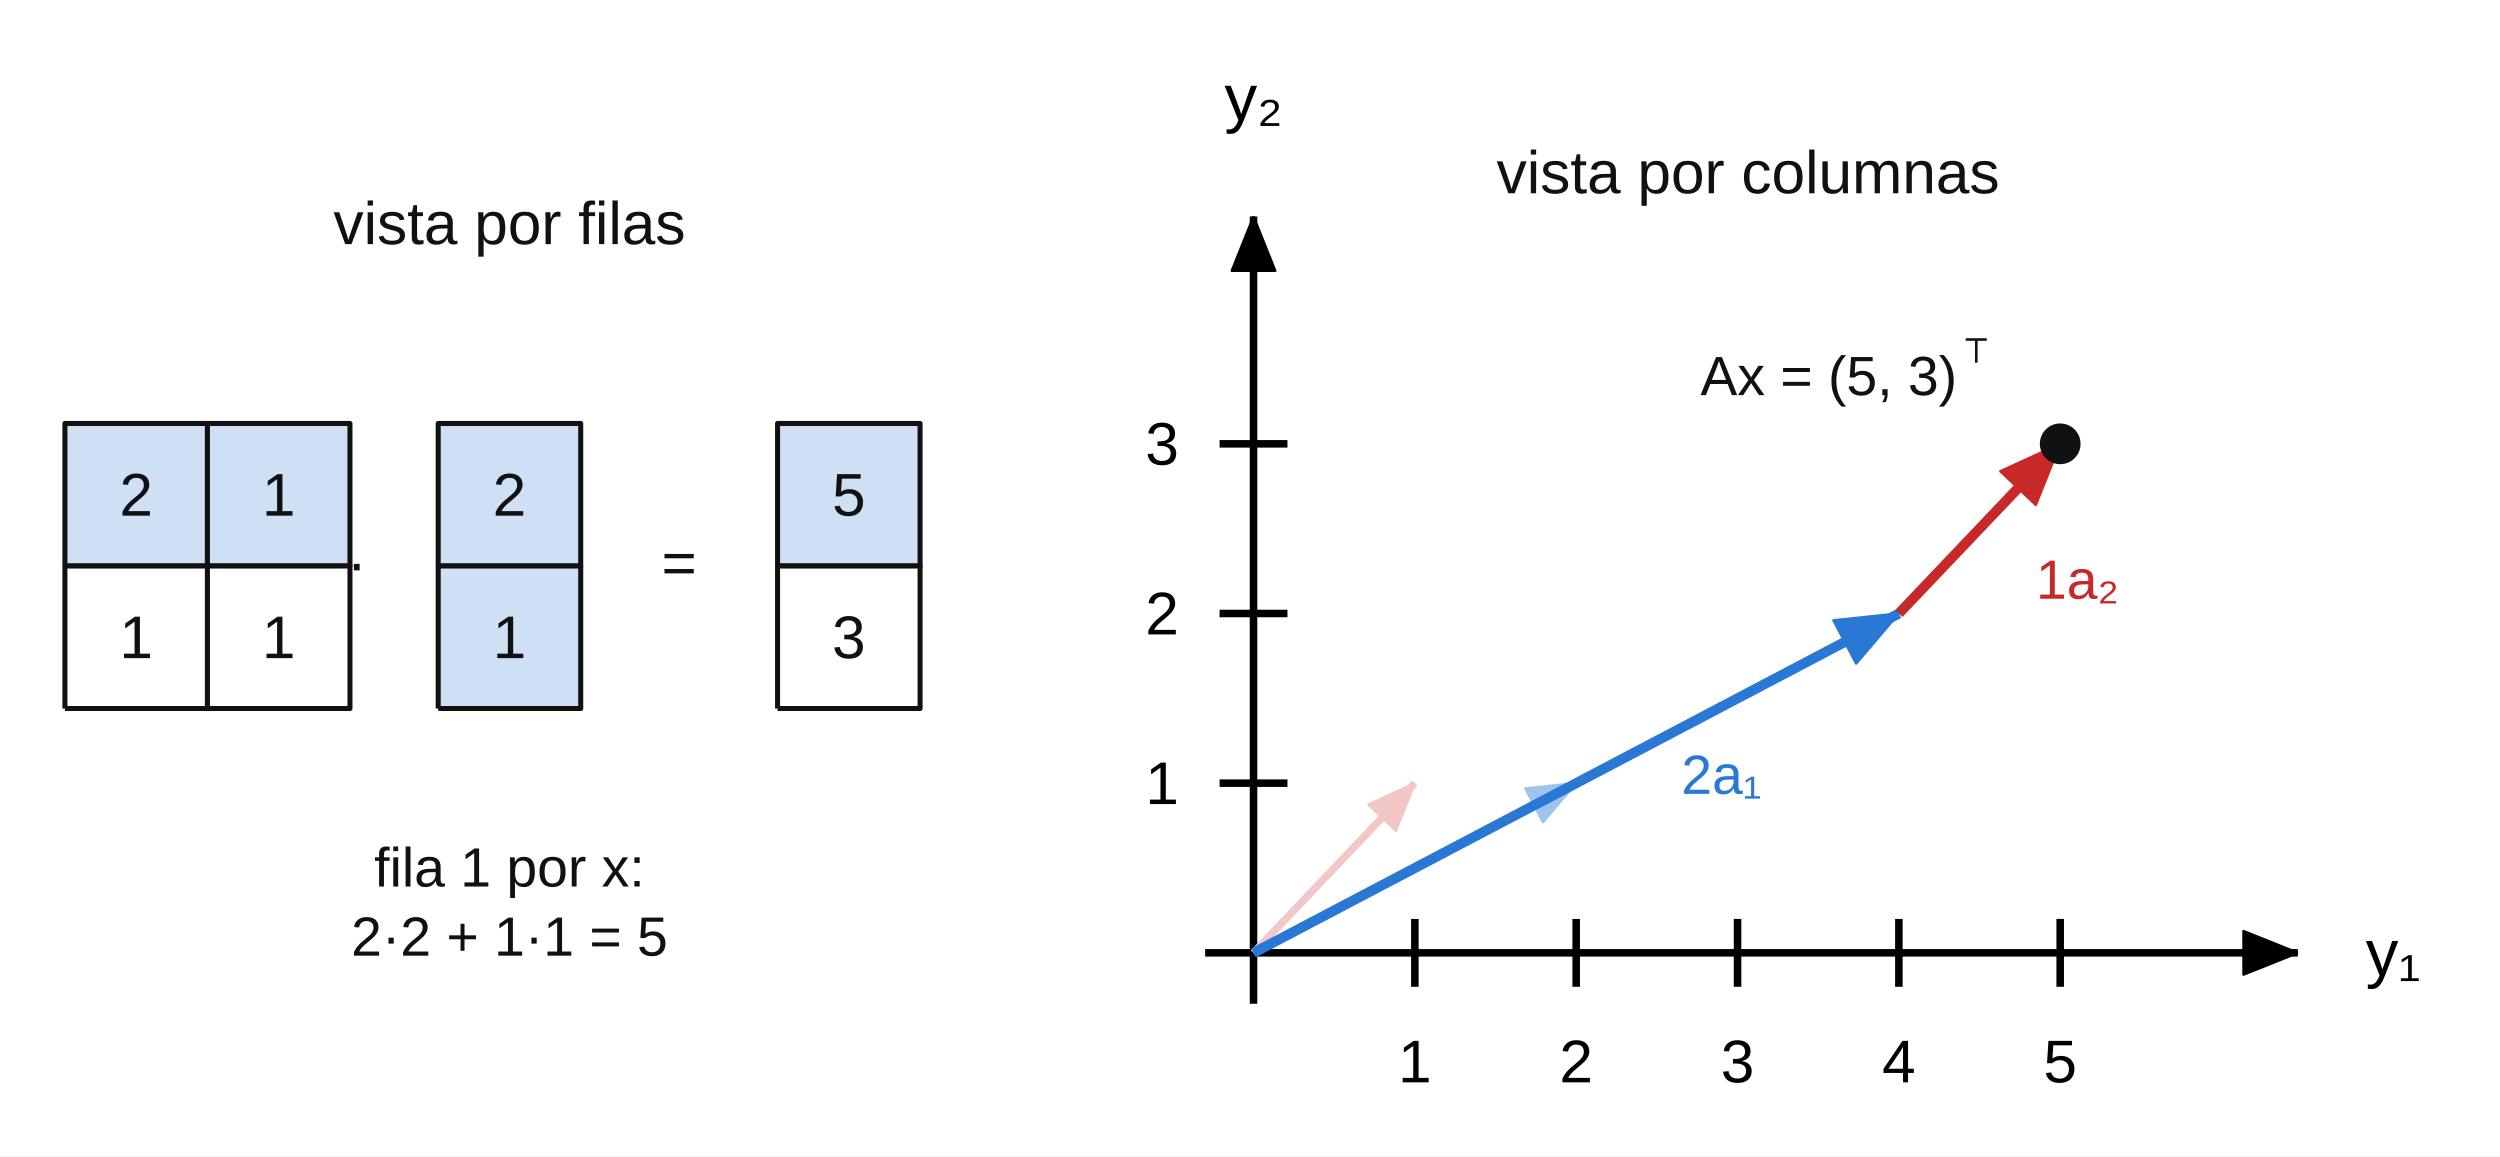
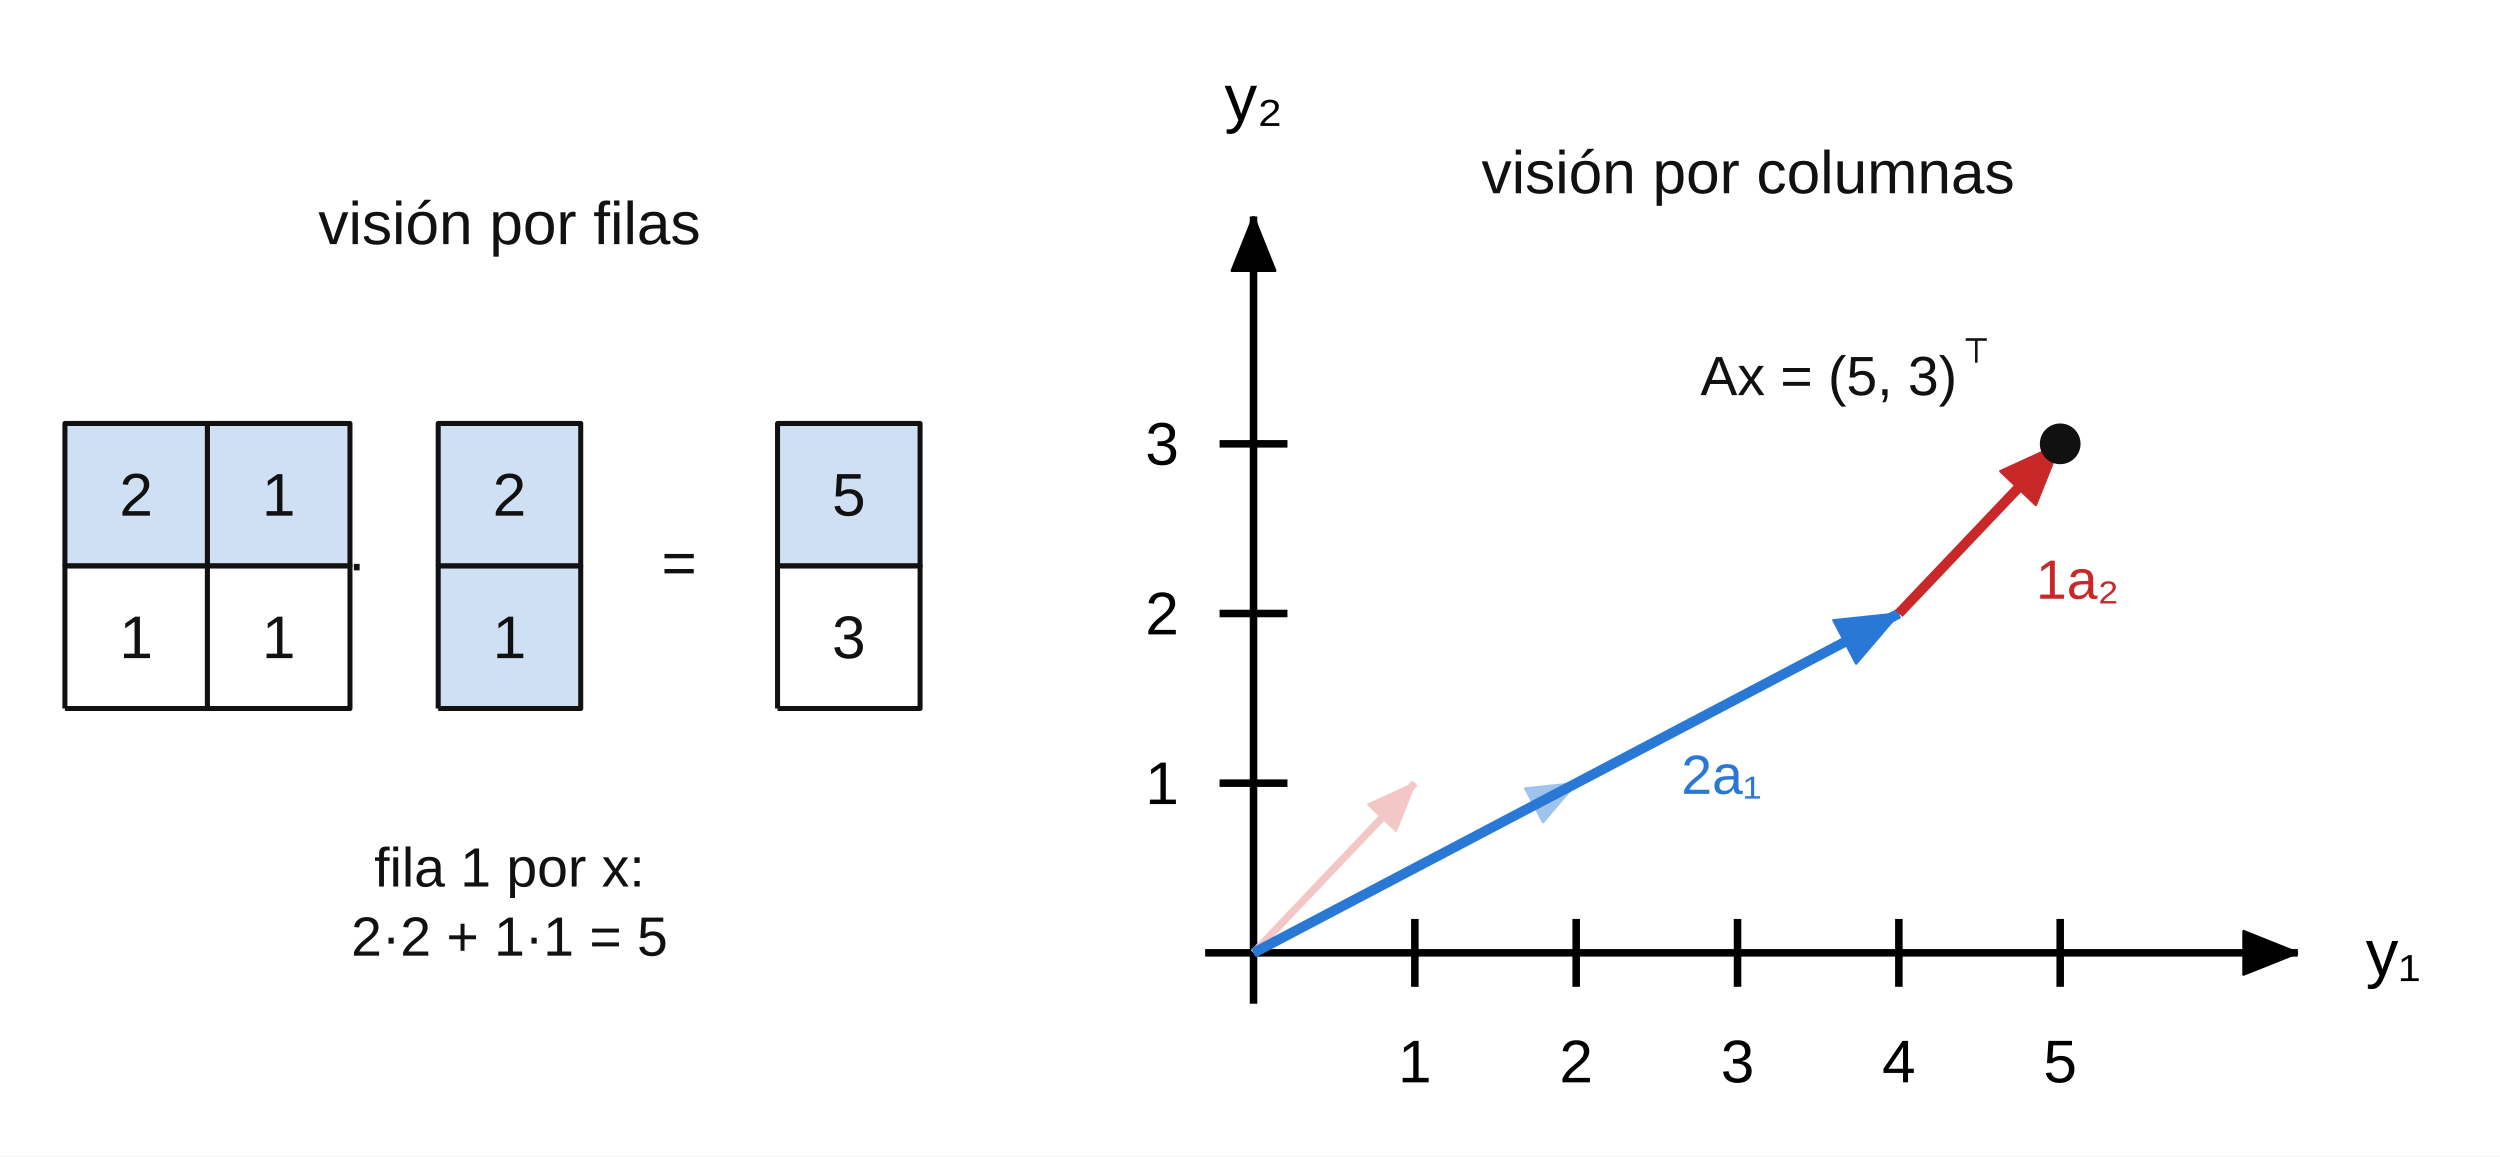
<svg xmlns="http://www.w3.org/2000/svg" width="547" height="253" viewBox="487.327 275.69 994.545 460">
  <rect x="487.327" y="275.69" width="994.545" height="460" fill="#ffffff" />
  <path d="M513.15 500.85C532.05 500.85 550.95 500.85 569.85 500.85C569.85 481.95 569.85 463.05 569.85 444.15C550.95 444.15 532.05 444.15 513.15 444.15C513.15 463.05 513.15 481.95 513.15 500.85" fill="#cfe0f5" stroke="#111111" stroke-width="2" stroke-linejoin="round" stroke-linecap="butt" />
  <text x="541.5" y="472.5" font-size="24" font-family="Arial, Helvetica, 'Liberation Sans', 'Nimbus Sans', 'Noto Sans CJK SC', 'Microsoft YaHei', 'PingFang SC', sans-serif" fill="#111111" text-anchor="middle" dominant-baseline="central">2</text>
  <path d="M569.85 500.85C588.75 500.85 607.65 500.85 626.55 500.85C626.55 481.95 626.55 463.05 626.55 444.15C607.65 444.15 588.75 444.15 569.85 444.15C569.85 463.05 569.85 481.95 569.85 500.85" fill="#cfe0f5" stroke="#111111" stroke-width="2" stroke-linejoin="round" stroke-linecap="butt" />
  <text x="598.2" y="472.5" font-size="24" font-family="Arial, Helvetica, 'Liberation Sans', 'Nimbus Sans', 'Noto Sans CJK SC', 'Microsoft YaHei', 'PingFang SC', sans-serif" fill="#111111" text-anchor="middle" dominant-baseline="central">1</text>
  <path d="M513.15 557.55C532.05 557.55 550.95 557.55 569.85 557.55C569.85 538.65 569.85 519.75 569.85 500.85C550.95 500.85 532.05 500.85 513.15 500.85C513.15 519.75 513.15 538.65 513.15 557.55" fill="#ffffff" stroke="#111111" stroke-width="2" stroke-linejoin="round" stroke-linecap="butt" />
  <text x="541.5" y="529.2" font-size="24" font-family="Arial, Helvetica, 'Liberation Sans', 'Nimbus Sans', 'Noto Sans CJK SC', 'Microsoft YaHei', 'PingFang SC', sans-serif" fill="#111111" text-anchor="middle" dominant-baseline="central">1</text>
  <path d="M569.85 557.55C588.75 557.55 607.65 557.55 626.55 557.55C626.55 538.65 626.55 519.75 626.55 500.85C607.65 500.85 588.75 500.85 569.85 500.85C569.85 519.75 569.85 538.65 569.85 557.55" fill="#ffffff" stroke="#111111" stroke-width="2" stroke-linejoin="round" stroke-linecap="butt" />
  <text x="598.2" y="529.2" font-size="24" font-family="Arial, Helvetica, 'Liberation Sans', 'Nimbus Sans', 'Noto Sans CJK SC', 'Microsoft YaHei', 'PingFang SC', sans-serif" fill="#111111" text-anchor="middle" dominant-baseline="central">1</text>
  <path d="M661.65 500.85C680.55 500.85 699.45 500.85 718.35 500.85C718.35 481.95 718.35 463.05 718.35 444.15C699.45 444.15 680.55 444.15 661.65 444.15C661.65 463.05 661.65 481.95 661.65 500.85" fill="#cfe0f5" stroke="#111111" stroke-width="2" stroke-linejoin="round" stroke-linecap="butt" />
  <text x="690" y="472.5" font-size="24" font-family="Arial, Helvetica, 'Liberation Sans', 'Nimbus Sans', 'Noto Sans CJK SC', 'Microsoft YaHei', 'PingFang SC', sans-serif" fill="#111111" text-anchor="middle" dominant-baseline="central">2</text>
  <path d="M661.65 557.55C680.55 557.55 699.45 557.55 718.35 557.55C718.35 538.65 718.35 519.75 718.35 500.85C699.45 500.85 680.55 500.85 661.65 500.85C661.65 519.75 661.65 538.65 661.65 557.55" fill="#cfe0f5" stroke="#111111" stroke-width="2" stroke-linejoin="round" stroke-linecap="butt" />
  <text x="690" y="529.2" font-size="24" font-family="Arial, Helvetica, 'Liberation Sans', 'Nimbus Sans', 'Noto Sans CJK SC', 'Microsoft YaHei', 'PingFang SC', sans-serif" fill="#111111" text-anchor="middle" dominant-baseline="central">1</text>
  <path d="M796.65 500.85C815.55 500.85 834.45 500.85 853.35 500.85C853.35 481.95 853.35 463.05 853.35 444.15C834.45 444.15 815.55 444.15 796.65 444.15C796.65 463.05 796.65 481.95 796.65 500.85" fill="#cfe0f5" stroke="#111111" stroke-width="2" stroke-linejoin="round" stroke-linecap="butt" />
  <text x="825" y="472.5" font-size="24" font-family="Arial, Helvetica, 'Liberation Sans', 'Nimbus Sans', 'Noto Sans CJK SC', 'Microsoft YaHei', 'PingFang SC', sans-serif" fill="#111111" text-anchor="middle" dominant-baseline="central">5</text>
  <path d="M796.65 557.55C815.55 557.55 834.45 557.55 853.35 557.55C853.35 538.65 853.35 519.75 853.35 500.85C834.45 500.85 815.55 500.85 796.65 500.85C796.65 519.75 796.65 538.65 796.65 557.55" fill="#ffffff" stroke="#111111" stroke-width="2" stroke-linejoin="round" stroke-linecap="butt" />
  <text x="825" y="529.2" font-size="24" font-family="Arial, Helvetica, 'Liberation Sans', 'Nimbus Sans', 'Noto Sans CJK SC', 'Microsoft YaHei', 'PingFang SC', sans-serif" fill="#111111" text-anchor="middle" dominant-baseline="central">3</text>
  <text x="629.25" y="499.5" font-size="24" font-family="Arial, Helvetica, 'Liberation Sans', 'Nimbus Sans', 'Noto Sans CJK SC', 'Microsoft YaHei', 'PingFang SC', sans-serif" fill="#111111" text-anchor="middle" dominant-baseline="central">·</text>
  <text x="757.5" y="499.5" font-size="24" font-family="Arial, Helvetica, 'Liberation Sans', 'Nimbus Sans', 'Noto Sans CJK SC', 'Microsoft YaHei', 'PingFang SC', sans-serif" fill="#111111" text-anchor="middle" dominant-baseline="central">=</text>
-   <text x="690" y="364.5" font-size="24" font-family="Arial, Helvetica, 'Liberation Sans', 'Nimbus Sans', 'Noto Sans CJK SC', 'Microsoft YaHei', 'PingFang SC', sans-serif" fill="#111111" text-anchor="middle" dominant-baseline="central">vista por filas</text>
+   <text x="690" y="364.5" font-size="24" font-family="Arial, Helvetica, 'Liberation Sans', 'Nimbus Sans', 'Noto Sans CJK SC', 'Microsoft YaHei', 'PingFang SC', sans-serif" fill="#111111" text-anchor="middle" dominant-baseline="central">visión por filas</text>
  <text x="690" y="620.75" font-size="22" font-family="Arial, Helvetica, 'Liberation Sans', 'Nimbus Sans', 'Noto Sans CJK SC', 'Microsoft YaHei', 'PingFang SC', sans-serif" fill="#111111" text-anchor="middle" dominant-baseline="central">fila 1 por x:</text>
  <text x="690" y="648.25" font-size="22" font-family="Arial, Helvetica, 'Liberation Sans', 'Nimbus Sans', 'Noto Sans CJK SC', 'Microsoft YaHei', 'PingFang SC', sans-serif" fill="#111111" text-anchor="middle" dominant-baseline="central">2·2 + 1·1 = 5</text>
  <path d="M966.75 654.75C1111.65 654.75 1256.55 654.75 1401.45 654.75" fill="none" stroke="#000000" stroke-width="3" stroke-linejoin="round" stroke-linecap="butt" />
  <path d="M986 675C986 570.6 986 466.2 986 361.8" fill="none" stroke="#000000" stroke-width="3" stroke-linejoin="round" stroke-linecap="butt" />
  <path d="M1401.45 654.75C1394.25 651.87 1387.05 648.99 1379.85 646.11C1379.85 651.87 1379.85 657.63 1379.85 663.39C1387.05 660.51 1394.25 657.63 1401.45 654.75" fill="#000000" stroke="#000000" stroke-width="1" stroke-linejoin="round" stroke-linecap="butt" />
  <path d="M986 361.8C983.12 369 980.24 376.2 977.36 383.4C983.12 383.4 988.88 383.4 994.64 383.4C991.76 376.2 988.88 369 986 361.8" fill="#000000" stroke="#000000" stroke-width="1" stroke-linejoin="round" stroke-linecap="butt" />
  <path d="M1050.18 668.25C1050.18 659.25 1050.18 650.25 1050.18 641.25" fill="none" stroke="#000000" stroke-width="3" stroke-linejoin="round" stroke-linecap="butt" />
  <path d="M1114.36 668.25C1114.36 659.25 1114.36 650.25 1114.36 641.25" fill="none" stroke="#000000" stroke-width="3" stroke-linejoin="round" stroke-linecap="butt" />
  <path d="M1178.55 668.25C1178.55 659.25 1178.55 650.25 1178.55 641.25" fill="none" stroke="#000000" stroke-width="3" stroke-linejoin="round" stroke-linecap="butt" />
  <path d="M1242.73 668.25C1242.73 659.25 1242.73 650.25 1242.73 641.25" fill="none" stroke="#000000" stroke-width="3" stroke-linejoin="round" stroke-linecap="butt" />
  <path d="M1306.91 668.25C1306.91 659.25 1306.91 650.25 1306.91 641.25" fill="none" stroke="#000000" stroke-width="3" stroke-linejoin="round" stroke-linecap="butt" />
  <path d="M972.5 587.25C981.5 587.25 990.5 587.25 999.5 587.25" fill="none" stroke="#000000" stroke-width="3" stroke-linejoin="round" stroke-linecap="butt" />
  <path d="M972.5 519.75C981.5 519.75 990.5 519.75 999.5 519.75" fill="none" stroke="#000000" stroke-width="3" stroke-linejoin="round" stroke-linecap="butt" />
  <path d="M972.5 452.25C981.5 452.25 990.5 452.25 999.5 452.25" fill="none" stroke="#000000" stroke-width="3" stroke-linejoin="round" stroke-linecap="butt" />
  <text x="1050.18" y="697.95" font-size="24" font-family="Arial, Helvetica, 'Liberation Sans', 'Nimbus Sans', 'Noto Sans CJK SC', 'Microsoft YaHei', 'PingFang SC', sans-serif" fill="#000000" text-anchor="middle" dominant-baseline="central">1</text>
  <text x="1114.36" y="697.95" font-size="24" font-family="Arial, Helvetica, 'Liberation Sans', 'Nimbus Sans', 'Noto Sans CJK SC', 'Microsoft YaHei', 'PingFang SC', sans-serif" fill="#000000" text-anchor="middle" dominant-baseline="central">2</text>
  <text x="1178.55" y="697.95" font-size="24" font-family="Arial, Helvetica, 'Liberation Sans', 'Nimbus Sans', 'Noto Sans CJK SC', 'Microsoft YaHei', 'PingFang SC', sans-serif" fill="#000000" text-anchor="middle" dominant-baseline="central">3</text>
  <text x="1242.73" y="697.95" font-size="24" font-family="Arial, Helvetica, 'Liberation Sans', 'Nimbus Sans', 'Noto Sans CJK SC', 'Microsoft YaHei', 'PingFang SC', sans-serif" fill="#000000" text-anchor="middle" dominant-baseline="central">4</text>
  <text x="1306.91" y="697.95" font-size="24" font-family="Arial, Helvetica, 'Liberation Sans', 'Nimbus Sans', 'Noto Sans CJK SC', 'Microsoft YaHei', 'PingFang SC', sans-serif" fill="#000000" text-anchor="middle" dominant-baseline="central">5</text>
  <text x="956.3" y="587.25" font-size="24" font-family="Arial, Helvetica, 'Liberation Sans', 'Nimbus Sans', 'Noto Sans CJK SC', 'Microsoft YaHei', 'PingFang SC', sans-serif" fill="#000000" text-anchor="end" dominant-baseline="central">1</text>
  <text x="956.3" y="519.75" font-size="24" font-family="Arial, Helvetica, 'Liberation Sans', 'Nimbus Sans', 'Noto Sans CJK SC', 'Microsoft YaHei', 'PingFang SC', sans-serif" fill="#000000" text-anchor="end" dominant-baseline="central">2</text>
  <text x="956.3" y="452.25" font-size="24" font-family="Arial, Helvetica, 'Liberation Sans', 'Nimbus Sans', 'Noto Sans CJK SC', 'Microsoft YaHei', 'PingFang SC', sans-serif" fill="#000000" text-anchor="end" dominant-baseline="central">3</text>
  <text x="1428.45" y="654.75" font-size="26" font-family="Arial, Helvetica, 'Liberation Sans', 'Nimbus Sans', 'Noto Sans CJK SC', 'Microsoft YaHei', 'PingFang SC', sans-serif" fill="#000000" text-anchor="start" dominant-baseline="central">y₁</text>
  <text x="986" y="314.55" font-size="26" font-family="Arial, Helvetica, 'Liberation Sans', 'Nimbus Sans', 'Noto Sans CJK SC', 'Microsoft YaHei', 'PingFang SC', sans-serif" fill="#000000" text-anchor="middle" dominant-baseline="central">y₂</text>
  <path d="M986 654.75C1028.79 632.25 1071.58 609.75 1114.36 587.25" fill="none" stroke="#9ec3ec" stroke-width="3" stroke-linejoin="round" stroke-linecap="butt" />
  <path d="M1114.36 587.25C1107.62 587.95 1100.87 588.65 1094.12 589.36C1096.46 593.82 1098.81 598.28 1101.16 602.74C1105.56 597.58 1109.96 592.41 1114.36 587.25" fill="#9ec3ec" stroke="#9ec3ec" stroke-width="1" stroke-linejoin="round" stroke-linecap="butt" />
  <path d="M986 654.75C1007.4 632.25 1028.79 609.75 1050.18 587.25" fill="none" stroke="#f4c7c7" stroke-width="3" stroke-linejoin="round" stroke-linecap="butt" />
  <path d="M1050.18 587.25C1044.02 590.08 1037.85 592.91 1031.68 595.74C1035.33 599.21 1038.99 602.68 1042.64 606.16C1045.15 599.85 1047.67 593.55 1050.18 587.25" fill="#f4c7c7" stroke="#f4c7c7" stroke-width="1" stroke-linejoin="round" stroke-linecap="butt" />
  <path d="M986 654.75C1071.58 609.75 1157.15 564.75 1242.73 519.75" fill="none" stroke="#2a78d6" stroke-width="4" stroke-linejoin="round" stroke-linecap="butt" />
  <path d="M1242.73 519.75C1234.05 520.65 1225.37 521.55 1216.69 522.46C1219.71 528.19 1222.73 533.93 1225.74 539.66C1231.4 533.03 1237.06 526.39 1242.73 519.75" fill="#2a78d6" stroke="#2a78d6" stroke-width="1" stroke-linejoin="round" stroke-linecap="butt" />
  <path d="M1242.73 519.75C1264.12 497.25 1285.51 474.75 1306.91 452.25" fill="none" stroke="#c82828" stroke-width="4" stroke-linejoin="round" stroke-linecap="butt" />
  <path d="M1306.91 452.25C1298.98 455.89 1291.05 459.53 1283.12 463.16C1287.81 467.63 1292.51 472.09 1297.21 476.56C1300.44 468.46 1303.67 460.35 1306.91 452.25" fill="#c82828" stroke="#c82828" stroke-width="1" stroke-linejoin="round" stroke-linecap="butt" />
  <path d="M1315.01 452.25C1315.01 447.78 1311.38 444.15 1306.91 444.15C1302.43 444.15 1298.81 447.78 1298.81 452.25C1298.81 456.72 1302.43 460.35 1306.91 460.35C1311.38 460.35 1315.01 456.72 1315.01 452.25" fill="#111111" />
  <text x="1172.13" y="583.88" font-size="22" font-family="Arial, Helvetica, 'Liberation Sans', 'Nimbus Sans', 'Noto Sans CJK SC', 'Microsoft YaHei', 'PingFang SC', sans-serif" fill="#2a78d6" text-anchor="middle" dominant-baseline="central">2a₁</text>
  <text x="1297.28" y="506.25" font-size="22" font-family="Arial, Helvetica, 'Liberation Sans', 'Nimbus Sans', 'Noto Sans CJK SC', 'Microsoft YaHei', 'PingFang SC', sans-serif" fill="#c82828" text-anchor="start" dominant-baseline="central">1a₂</text>
  <text x="1281.23" y="425.25" font-size="22" font-family="Arial, Helvetica, 'Liberation Sans', 'Nimbus Sans', 'Noto Sans CJK SC', 'Microsoft YaHei', 'PingFang SC', sans-serif" fill="#111111" text-anchor="end" dominant-baseline="central">Ax = (5, 3)<tspan dy="-8.8" font-size="15.4">⊤</tspan>
  </text>
-   <text x="1182.75" y="344.25" font-size="24" font-family="Arial, Helvetica, 'Liberation Sans', 'Nimbus Sans', 'Noto Sans CJK SC', 'Microsoft YaHei', 'PingFang SC', sans-serif" fill="#111111" text-anchor="middle" dominant-baseline="central">vista por columnas</text>
+   <text x="1182.75" y="344.25" font-size="24" font-family="Arial, Helvetica, 'Liberation Sans', 'Nimbus Sans', 'Noto Sans CJK SC', 'Microsoft YaHei', 'PingFang SC', sans-serif" fill="#111111" text-anchor="middle" dominant-baseline="central">visión por columnas</text>
</svg>
